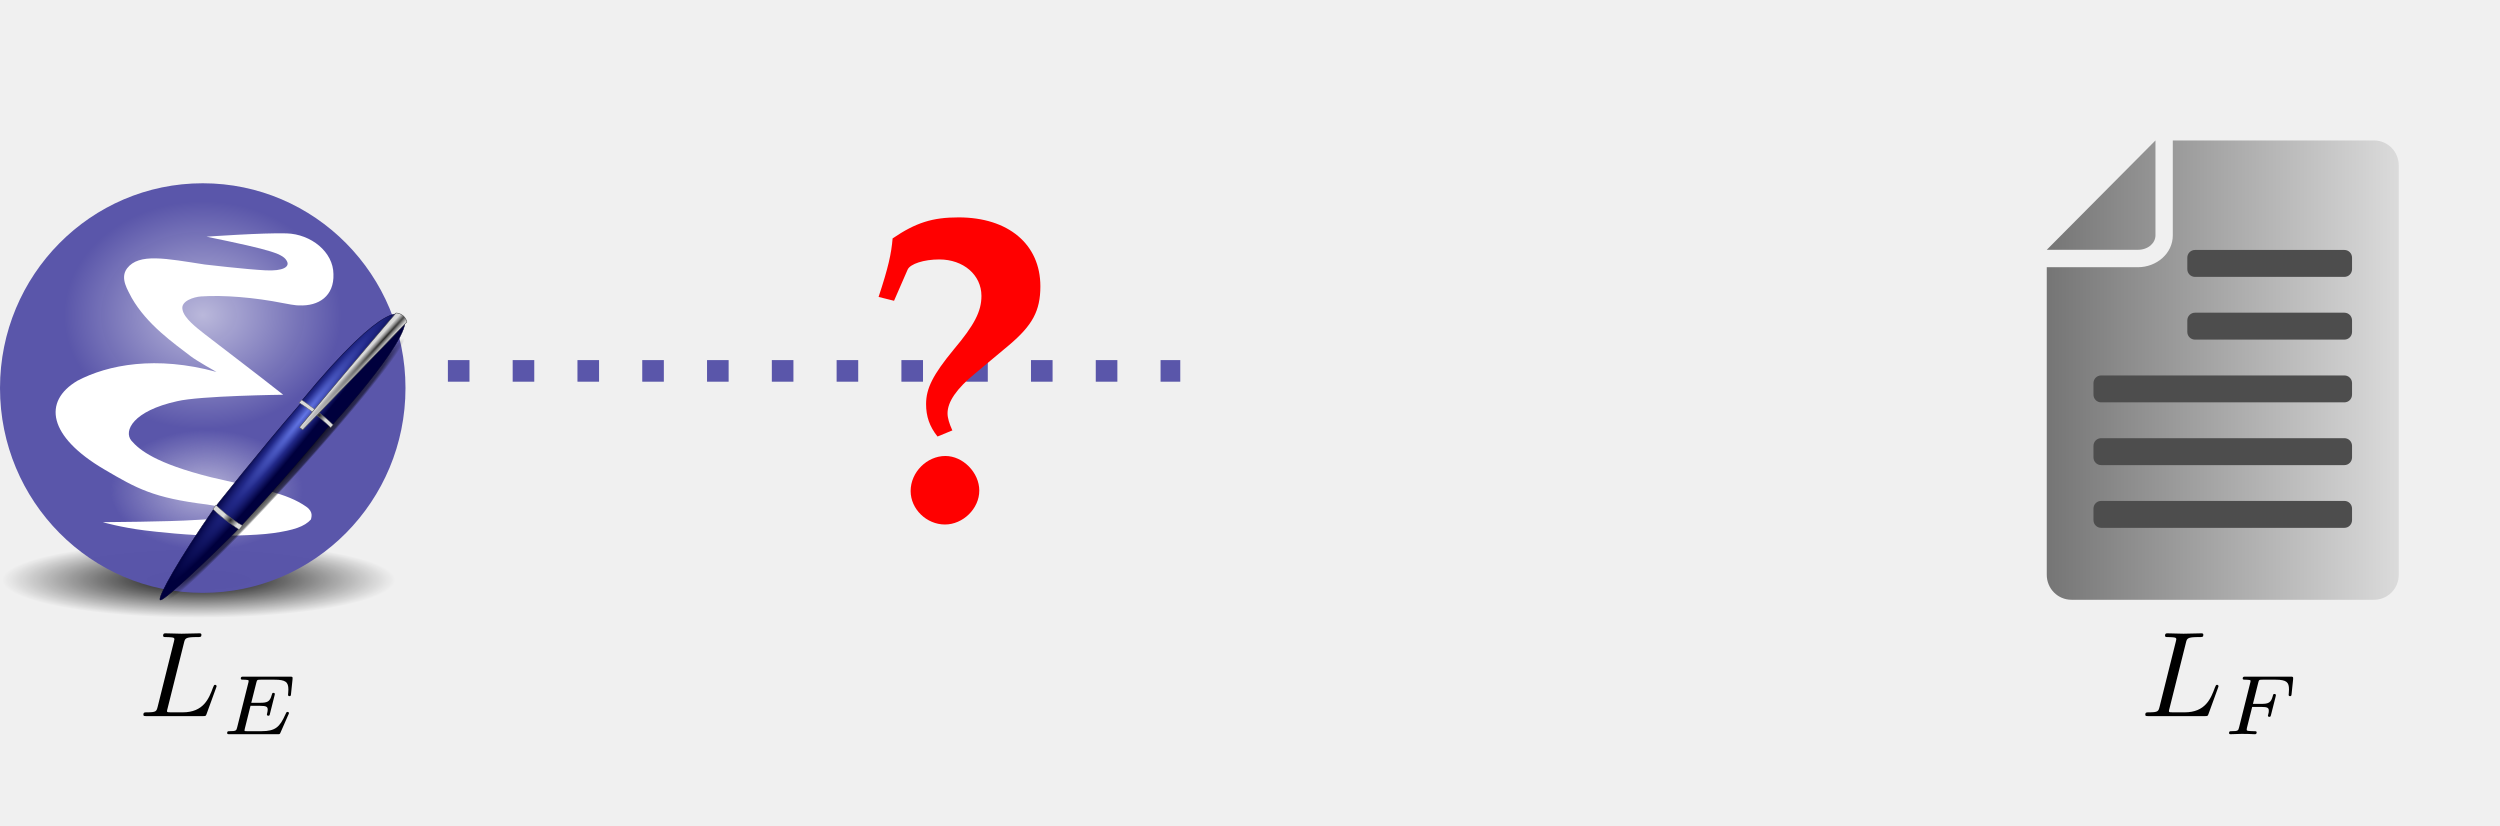
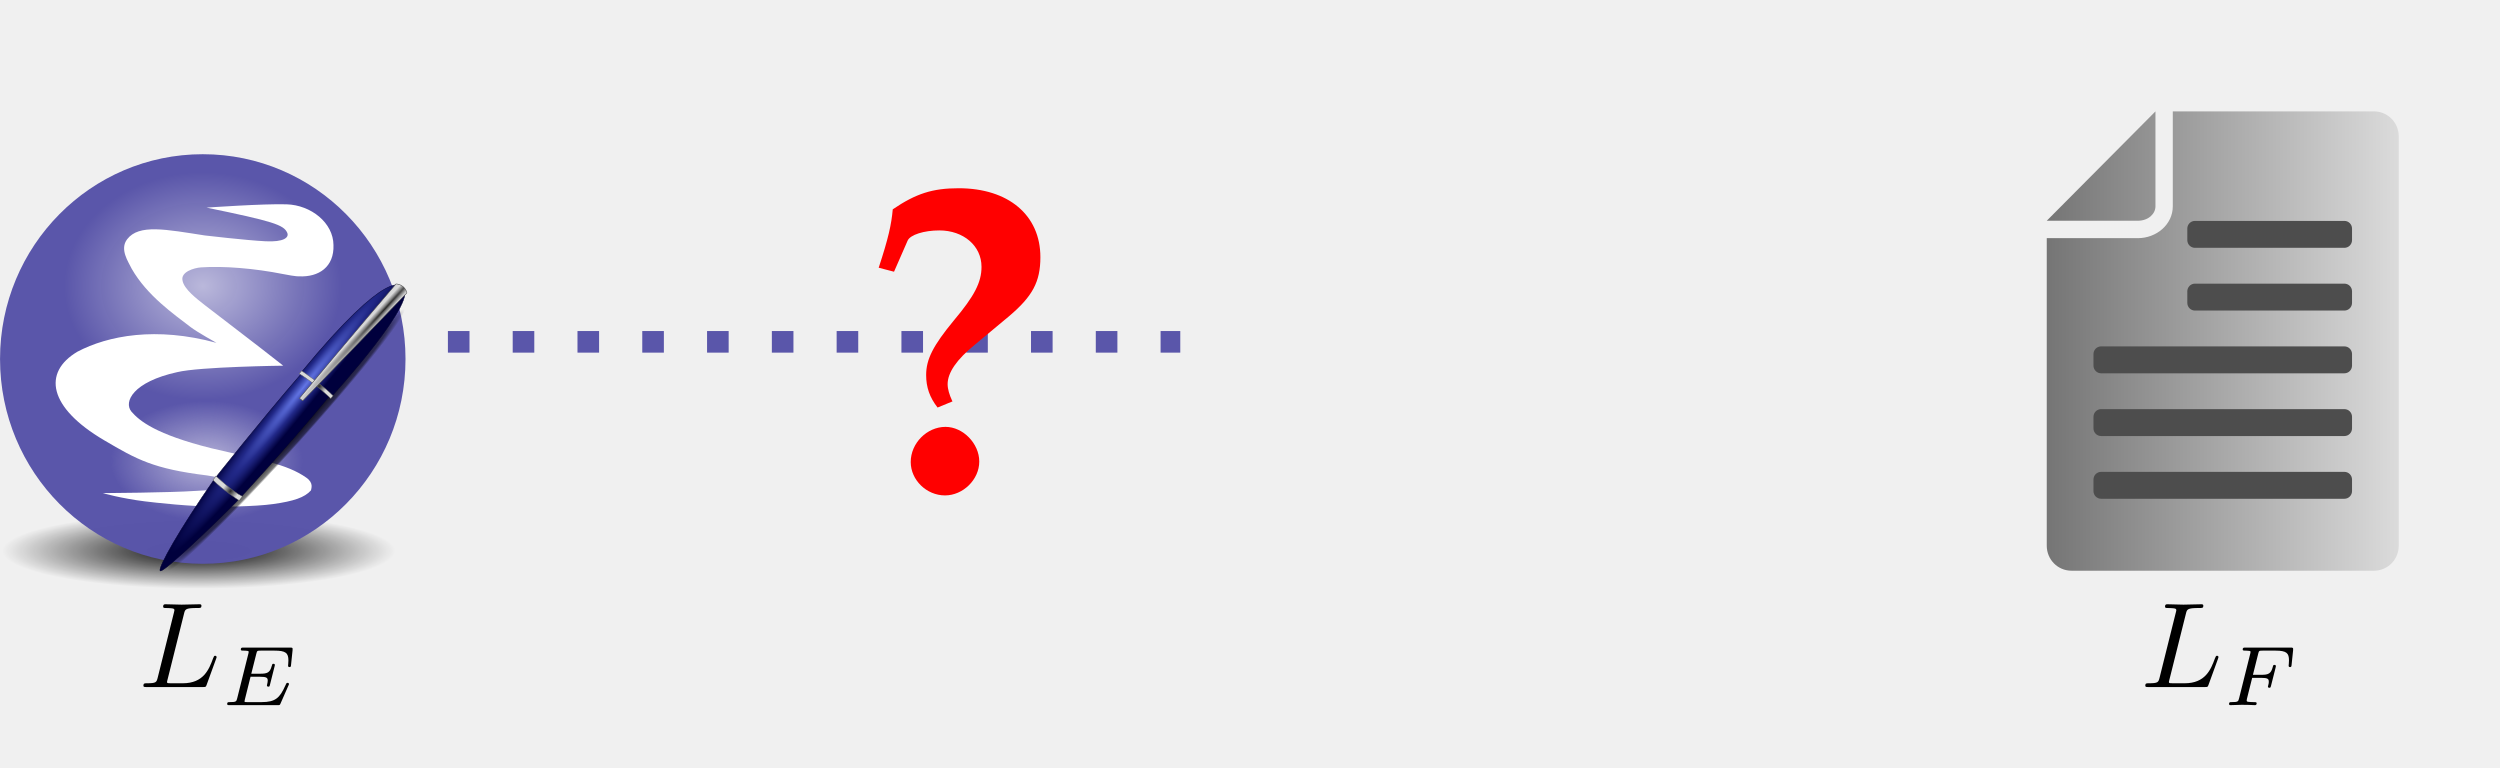
- <svg xmlns="http://www.w3.org/2000/svg" xmlns:xlink="http://www.w3.org/1999/xlink" width="273.115" height="90.21" preserveAspectRatio="xMinYMin meet" viewBox="0 0 273.021 90.198" id="svg2" version="1.1">
+ <svg xmlns="http://www.w3.org/2000/svg" xmlns:xlink="http://www.w3.org/1999/xlink" width="400.12" height="122.875" preserveAspectRatio="xMinYMin meet" viewBox="0 0 399.982 122.859" id="svg2" version="1.1">
  <defs id="defs4">
    <marker style="overflow:visible" id="Arrow2Mstart" refX="0" refY="0" orient="auto">
      <path transform="scale(0.6,0.6)" d="M 8.719,4.034 -2.207,0.016 8.719,-4.002 c -1.745,2.372 -1.735,5.617 -6e-7,8.035 z" style="font-size:12px;fill-rule:evenodd;stroke-width:0.625;stroke-linejoin:round" id="path4274" />
    </marker>
    <marker style="overflow:visible" id="Arrow1Lstart" refX="0" refY="0" orient="auto">
      <path transform="matrix(0.8,0,0,0.8,10,0)" style="fill-rule:evenodd;stroke:#000000;stroke-width:1pt;marker-start:none" d="M 0,0 5,-5 -12.5,0 5,5 0,0 z" id="path4250" />
    </marker>
    <marker style="overflow:visible" id="Arrow1Mstart" refX="0" refY="0" orient="auto">
      <path transform="matrix(0.4,0,0,0.4,4,0)" style="fill-rule:evenodd;stroke:#000000;stroke-width:1pt;marker-start:none" d="M 0,0 5,-5 -12.5,0 5,5 0,0 z" id="path4256" />
    </marker>
    <marker style="overflow:visible" id="Arrow1Mend" refX="0" refY="0" orient="auto">
      <path transform="matrix(-0.4,0,0,-0.4,-4,0)" style="fill-rule:evenodd;stroke:#000000;stroke-width:1pt;marker-start:none" d="M 0,0 5,-5 -12.5,0 5,5 0,0 z" id="path4259" />
    </marker>
    <marker style="overflow:visible" id="Arrow1Lend" refX="0" refY="0" orient="auto">
      <path transform="matrix(-0.8,0,0,-0.8,-10,0)" style="fill-rule:evenodd;stroke:#000000;stroke-width:1pt;marker-start:none" d="M 0,0 5,-5 -12.5,0 5,5 0,0 z" id="path4253" />
    </marker>
    <radialGradient cx="425.51" cy="356.623" r="143.342" fx="425.51" fy="356.623" id="radialGradient3300" xlink:href="#linearGradient3294" gradientUnits="userSpaceOnUse" gradientTransform="matrix(-0.1008165,-0.08087232,1.074531,-1.339525,13.84329,784.7929)" />
    <radialGradient cx="284.467" cy="-158.178" r="110.297" fx="284.467" fy="-158.178" id="radialGradient3290" xlink:href="#linearGradient3284" gradientUnits="userSpaceOnUse" gradientTransform="matrix(-1.249757,1.37983,-0.09628946,-0.07297448,674.3826,-70.59068)" />
    <radialGradient cx="510.585" cy="223.555" r="132.283" fx="510.585" fy="223.555" id="radialGradient3280" xlink:href="#linearGradient3274" gradientUnits="userSpaceOnUse" gradientTransform="matrix(-0.1339874,-0.1146812,0.3079048,-0.3597394,444.2359,395.0385)" />
    <radialGradient cx="354.517" cy="357.336" r="33.712" fx="354.517" fy="357.336" id="radialGradient3268" xlink:href="#linearGradient3262" gradientUnits="userSpaceOnUse" gradientTransform="matrix(0.4055116,-0.03344012,0.1034174,4.398869,177.2325,-1191.665)" />
    <radialGradient cx="418.456" cy="181.19" r="63.069" fx="418.456" fy="181.19" id="radialGradient3248" xlink:href="#linearGradient3242" gradientUnits="userSpaceOnUse" gradientTransform="matrix(-0.06556501,-0.05972176,1.687102,-1.85217,171.9077,540.5147)" />
    <radialGradient cx="283.507" cy="382.148" r="17.677" fx="283.507" fy="382.148" id="radialGradient3238" xlink:href="#linearGradient3202" gradientUnits="userSpaceOnUse" gradientTransform="matrix(0.414705,0.3300575,-0.5059004,0.6356454,448.4101,-65.39807)" />
    <radialGradient cx="289.441" cy="390.452" r="17.677" fx="289.441" fy="390.452" id="radialGradient3210" xlink:href="#linearGradient3202" gradientUnits="userSpaceOnUse" gradientTransform="matrix(0.414705,0.3300575,-0.5059004,0.6356454,346.9531,49.47959)" />
    <radialGradient cx="299.701" cy="371.764" r="76.696" fx="299.701" fy="371.764" id="radialGradient4972" xlink:href="#linearGradient4966" gradientUnits="userSpaceOnUse" gradientTransform="matrix(1,0,0,0.9121621,0,32.65495)" />
    <radialGradient cx="233.888" cy="471.262" r="170.494" fx="233.888" fy="471.262" id="radialGradient4944" xlink:href="#linearGradient4938" gradientUnits="userSpaceOnUse" gradientTransform="matrix(1,0,0,0.1854103,0,383.8849)" />
    <radialGradient cx="20.952" cy="-108.969" r="266.765" fx="20.952" fy="-108.969" id="radialGradient4892" xlink:href="#linearGradient4898" gradientUnits="userSpaceOnUse" gradientTransform="matrix(0.6817439,0,0,0.5905355,-3.852371,-28.93527)" />
    <linearGradient id="linearGradient4876">
      <stop id="stop4878" style="stop-color:#d3d2e8;stop-opacity:1" offset="0" />
      <stop id="stop4880" style="stop-color:#5955a9;stop-opacity:0.992" offset="1" />
    </linearGradient>
    <linearGradient id="linearGradient4898">
      <stop id="stop4900" style="stop-color:#bab8db;stop-opacity:1" offset="0" />
      <stop id="stop4902" style="stop-color:#5955a9;stop-opacity:0.992" offset="1" />
    </linearGradient>
    <linearGradient id="linearGradient4938">
      <stop id="stop4940" style="stop-color:#000000;stop-opacity:1" offset="0" />
      <stop id="stop4942" style="stop-color:#000000;stop-opacity:0" offset="1" />
    </linearGradient>
    <linearGradient id="linearGradient4966">
      <stop id="stop4968" style="stop-color:#b6b3d8;stop-opacity:1" offset="0" />
      <stop id="stop4970" style="stop-color:#b6b3d8;stop-opacity:0" offset="1" />
    </linearGradient>
    <linearGradient id="linearGradient3202">
      <stop id="stop3204" style="stop-color:#2b2b2b;stop-opacity:1" offset="0" />
      <stop id="stop3250" style="stop-color:#828383;stop-opacity:1" offset="0.5" />
      <stop id="stop3206" style="stop-color:#dadbdb;stop-opacity:1" offset="1" />
    </linearGradient>
    <linearGradient id="linearGradient3242">
      <stop id="stop3244" style="stop-color:#282828;stop-opacity:1" offset="0" />
      <stop id="stop3252" style="stop-color:#808080;stop-opacity:1" offset="0.393" />
      <stop id="stop3246" style="stop-color:#d9d9d9;stop-opacity:1" offset="1" />
    </linearGradient>
    <linearGradient id="linearGradient3262">
      <stop id="stop3264" style="stop-color:#000000;stop-opacity:1" offset="0" />
      <stop id="stop3266" style="stop-color:#000000;stop-opacity:0" offset="1" />
    </linearGradient>
    <linearGradient id="linearGradient3274">
      <stop id="stop3276" style="stop-color:#000000;stop-opacity:1" offset="0" />
      <stop id="stop3278" style="stop-color:#000000;stop-opacity:0" offset="1" />
    </linearGradient>
    <linearGradient id="linearGradient3284">
      <stop id="stop3286" style="stop-color:#000000;stop-opacity:1" offset="0" />
      <stop id="stop3292" style="stop-color:#000000;stop-opacity:0.498" offset="0.848" />
      <stop id="stop3288" style="stop-color:#000000;stop-opacity:0" offset="1" />
    </linearGradient>
    <linearGradient id="linearGradient3294">
      <stop id="stop3296" style="stop-color:#6376e6;stop-opacity:1" offset="0" />
      <stop id="stop3302" style="stop-color:#222989;stop-opacity:1" offset="0.501" />
      <stop id="stop3298" style="stop-color:#00003d;stop-opacity:1" offset="1" />
    </linearGradient>
    <linearGradient gradientUnits="userSpaceOnUse" y2="9.859" x2="119.237" y1="9.859" x1="26.639" gradientTransform="scale(0.8774578,1.139656)" id="grey_gradient">
      <stop id="stop3630-72-7" style="stop-color:#dbdbdb;stop-opacity:1" offset="0" />
      <stop id="stop3632-7-2" style="stop-color:#757575;stop-opacity:1" offset="1" />
    </linearGradient>
    <marker style="overflow:visible" id="Arrow1MendE" refX="0" refY="0" orient="auto">
      <path transform="matrix(-0.4,0,0,-0.4,-4,0)" style="fill:#008000;fill-rule:evenodd;stroke:#008000;stroke-width:1pt;marker-start:none" d="M 0,0 5,-5 -12.5,0 5,5 0,0 z" id="path5117" />
    </marker>
    <marker style="overflow:visible" id="Arrow1MendE2" refX="0" refY="0" orient="auto">
      <path transform="matrix(-0.4,0,0,-0.4,-4,0)" style="fill:#5955a9;fill-rule:evenodd;stroke:#5955a9;stroke-width:1pt;marker-start:none" d="M 0,0 5,-5 -12.5,0 5,5 0,0 z" id="path5331" />
    </marker>
    <marker style="overflow:visible" id="Arrow1Mstartx" refX="0" refY="0" orient="auto">
      <path transform="matrix(0.4,0,0,0.4,4,0)" style="fill:#5955a9;fill-rule:evenodd;stroke:#5955a9;stroke-width:1pt;marker-start:none" d="M 0,0 5,-5 -12.5,0 5,5 0,0 z" id="path7862" />
    </marker>
    <marker style="overflow:visible" id="Arrow1Mstartm" refX="0" refY="0" orient="auto">
      <path transform="matrix(0.4,0,0,0.4,4,0)" style="fill:#5955a9;fill-rule:evenodd;stroke:#5955a9;stroke-width:1pt;marker-start:none" d="M 0,0 5,-5 -12.5,0 5,5 0,0 z" id="path7865" />
    </marker>
  </defs>
-   <g transform="translate(-71.07711,-341.8482)" id="layer1">
-     <g transform="matrix(0.09375,0,0,0.09375,71.00046,361.7996)" id="g3205">
+   <g transform="translate(-71.07214,-309.2047)" id="layer1">
+     <g transform="matrix(0.1373441,0,0,0.1373441,70.96482,333.7841)" id="g3205">
      <path d="m 404.382,471.262 c 0.019,17.461 -76.319,31.618 -170.494,31.618 -94.175,0 -170.513,-14.157 -170.494,-31.618 -0.019,-17.461 76.319,-31.618 170.494,-31.618 94.175,0 170.513,14.157 170.494,31.618 z" transform="matrix(1.343465,0,0,1.393443,-81.88687,-193.706)" id="path4912" style="fill:url(#radialGradient4944);fill-opacity:1;stroke:#7b0000;stroke-width:0;stroke-miterlimit:4;stroke-opacity:1;stroke-dasharray:none" />
      <path d="m 277.197,7.985 c 0,157.045 -119.435,284.354 -266.765,284.354 -147.33,0 -266.765,-127.31 -266.765,-284.354 0,-157.045 119.435,-284.354 266.765,-284.354 147.33,0 266.765,127.31 266.765,284.354 z" transform="matrix(0.8855031,0,0,0.8392166,227.8022,232.6491)" id="path4864" style="fill:url(#radialGradient4892);fill-opacity:1;stroke:#7b0000;stroke-width:0;stroke-miterlimit:4;stroke-opacity:1;stroke-dasharray:none" />
      <path d="m 376.398,371.764 c 0.012,38.645 -34.33,69.979 -76.696,69.979 -42.367,0 -76.708,-31.334 -76.696,-69.979 -0.012,-38.645 34.33,-69.979 76.696,-69.979 42.367,0 76.708,31.334 76.696,69.979 l 0,0 z" transform="matrix(1.459459,0,0,1,-195.7411,-13.47368)" id="path4946" style="fill:url(#radialGradient4972);fill-opacity:1;stroke:#7b0000;stroke-width:0;stroke-miterlimit:4;stroke-opacity:1;stroke-dasharray:none" />
      <path d="m 120.527,395.602 c 0,0 21.008,6.1 48.972,9.587 11.325,1.412 54.413,6.348 87.449,6.219 0,0 40.236,0.046 62.445,-3.109 23.239,-3.301 36.405,-7.514 43.732,-15.922 0.191,-2.005 3.537,-8.539 -5.497,-14.841 -23.094,-16.111 -52.95,-20.52 -110.941,-34.292 -64.127,-16.123 -83.291,-31.561 -92.865,-42.735 -9.077,-11.198 1.704,-34.454 53.377,-45.862 26.162,-6.367 123.603,-7.536 123.603,-7.536 -27.955,-22.195 -80.438,-61.931 -91.165,-70.381 -9.409,-7.411 -24.57,-18.785 -26.2,-28.948 -2.199,-9.894 13.375,-14.657 21.62,-15.207 26.567,-1.832 62.844,1.283 95.09,7.695 16.209,3.223 19.055,2.748 19.055,2.748 23.085,1.099 41.041,-10.993 40.125,-36.46 -0.183,-25.834 -26.012,-46.549 -54.599,-47.453 -26.92,-0.852 -93.258,3.848 -93.258,3.848 77.318,15.94 89.958,20.008 93.991,29.315 2.382,5.497 -3.979,10.962 -25.284,9.894 -23.195,-1.162 -70.722,-6.779 -70.722,-6.779 -45.255,-6.962 -76.768,-13.558 -90.51,4.397 -8.977,11.73 1.283,26.017 5.313,34.445 17.955,31.33 49.004,52.825 68.707,67.974 7.413,5.7 30.048,18.322 30.048,18.322 -70.356,-19.238 -126.42,-8.428 -161.965,10.26 -40.858,24.185 -33.869,64.997 30.964,103.152 38.293,22.536 57.359,33.362 120.055,41.059 36.647,5.843 42.108,8.234 41.829,11.285 -0.392,4.295 -43.376,5.922 -55.19,6.737 -30.057,2.073 -107.789,2.591 -108.178,2.591 z" id="path4839" style="fill:#ffffff;fill-opacity:1;fill-rule:evenodd;stroke:#000000;stroke-width:0;stroke-linecap:butt;stroke-linejoin:miter;stroke-miterlimit:4;stroke-opacity:1;stroke-dasharray:none" />
      <rect width="512" height="512" x="0.171" y="0.201" id="rect4772" style="fill:none;display:none" />
      <g id="g4788" style="display:none">
        <g id="g4790" style="display:inline" />
      </g>
      <g id="g4806" style="display:none">
        <g id="g4808" style="display:inline">
          <path d="m 349.098,256.651 c -0.265,-0.254 37.637,27.605 39.421,25.012 6.362,-9.252 82.046,-93.137 84.784,-116.236 0.242,-2.003 -0.516,-4.096 -0.516,-4.096 0,0 -1.19,-0.144 -6.325,-4.314 -2.692,-2.192 -5.483,-4.581 -5.483,-4.581 -16.054,0.998 -57.885,41.559 -111.062,103.568" id="path4810" style="fill:#050505;display:none" />
        </g>
      </g>
      <g id="g4796" style="stroke:none">
        <g id="g4800" style="stroke:none" />
      </g>
      <g id="g4820">
        <path d="m 279.476,404.243 c -0.007,-0.004 -7.446,-4.112 -16.804,-11.401 l 0,0 c -8.082,-6.285 -13.538,-12.214 -13.544,-12.22 l 0,0 -0.122,-0.133 3.646,-4.669 0.157,-0.205 0.169,0.197 c 0.017,0.01 5.4,6.295 13.725,12.78 l 0,0 c 7.913,6.157 16.594,10.586 16.612,10.595 l 0,0 0.229,0.117 -3.911,5.026 -0.157,-0.087 0,0 z m -16.542,-11.737 c 8.545,6.656 15.469,10.644 16.589,11.275 l 0,0 3.372,-4.334 c -1.423,-0.743 -9.253,-4.919 -16.453,-10.521 l 0,0 c -7.504,-5.845 -12.637,-11.533 -13.614,-12.645 l 0,0 -3.264,4.184 c 0.849,0.905 6.01,6.32 13.37,12.041 l 0,0 z" id="path4824" style="fill:#4d4d4d" />
      </g>
      <g id="g4774" />
      <rect width="378.895" height="389.888" x="129.889" y="112.053" id="rect3282" style="fill:url(#radialGradient3290);fill-opacity:1;stroke:#4a4a4a;stroke-width:0;stroke-miterlimit:4;stroke-opacity:1;stroke-dasharray:none" />
      <path d="m 279.419,402.429 c 0,0 53.227,-57.104 105.326,-119.984 l 2.276,0.703 c 0,0 108.049,-118.413 81.619,-128 0,0 -13.215,-26.17 -116.858,99.757 l -0.199,1.89 c -47.82,55.149 -100.953,122.39 -100.953,122.39 -41.041,58.996 -65.409,102.602 -63.393,106.816 2.74,5.728 92.342,-82.998 92.183,-83.572 z" id="path3254" style="fill:url(#radialGradient3300);fill-opacity:1;fill-rule:evenodd;stroke:#000030;stroke-width:0.5;stroke-linecap:butt;stroke-linejoin:miter;stroke-miterlimit:4;stroke-opacity:1;stroke-dasharray:none" />
      <path d="m 248.889,380.284 c 11.634,11.909 30.597,24.002 30.597,24.002 l 3.756,-4.764 c -12.868,-6.725 -30.781,-23.818 -30.781,-23.818 l -3.573,4.58 z" id="path2430" style="fill:url(#radialGradient3210);fill-opacity:1;fill-rule:evenodd;stroke:#606060;stroke-width:0.5;stroke-linecap:butt;stroke-linejoin:miter;stroke-miterlimit:4;stroke-opacity:1;stroke-dasharray:none" />
      <path d="m 349.522,256.429 c 20.52,13.1 36.644,28.948 36.644,28.948 l 2.748,-3.206 C 377.969,270.59 352.228,253.071 352.228,253.071 l -2.706,3.358 z" id="path3236" style="fill:url(#radialGradient3238);fill-opacity:1;fill-rule:evenodd;stroke:#606060;stroke-width:0.5;stroke-linecap:butt;stroke-linejoin:miter;stroke-miterlimit:4;stroke-opacity:1;stroke-dasharray:none" />
      <path d="m 462.247,151.811 c 10.81,0.916 12.642,10.443 12.642,10.443 -49.286,51.301 -121.474,125.871 -121.474,125.871 l -3.664,-3.115 C 413.327,208.792 462.247,151.811 462.247,151.811" id="path3240" style="fill:url(#radialGradient3248);fill-opacity:1;fill-rule:evenodd;stroke:#4a4a4a;stroke-width:0.6;stroke-linecap:butt;stroke-linejoin:miter;stroke-miterlimit:4;stroke-opacity:1;stroke-dasharray:none" />
    </g>
-     <g transform="matrix(-0.4732143,0,0,0.4754464,344.1579,351.847)" id="g3298">
+     <g transform="matrix(-0.6932605,0,0,0.6965306,471.1413,319.2034)" id="g3298">
      <rect width="128" height="128" rx="0" ry="0" x="0" y="0" id="rect3872" style="opacity:0;color:#000000;fill:url(#linearGradient2855-7);fill-opacity:1;fill-rule:nonzero;stroke:none;stroke-width:0.964;marker:none;visibility:visible;display:inline;overflow:visible;enable-background:accumulate" />
      <path d="m 29.094,11.236 c -3.184,0 -5.719,2.566 -5.719,5.75 l 0,94.029 c 0,3.184 2.535,5.75 5.719,5.75 l 69.812,0 c 3.184,0 5.719,-2.566 5.719,-5.75 l 0,-70.654 -21.031,0 c -4.306,0 -8.062,-3.141 -8.062,-7.312 l 0,-21.812 z m 50.438,0 0,21.812 c 0,1.714 1.632,3.312 4.062,3.312 l 21.031,0 z" id="rect3034" style="color:#000000;fill:url(#grey_gradient);fill-opacity:1;fill-rule:nonzero;stroke:none;stroke-width:0.964;marker:none;visibility:visible;display:inline;overflow:visible;enable-background:accumulate" />
      <rect width="38.026" height="6.185" rx="1.767" ry="1.767" x="34.157" y="36.397" id="rect2987" style="color:#000000;fill:#4d4d4d;fill-opacity:1;fill-rule:nonzero;stroke:none;stroke-width:0.964;marker:none;visibility:visible;display:inline;overflow:visible;enable-background:accumulate" />
      <rect width="59.686" height="6.185" rx="1.767" ry="1.767" x="34.157" y="65.226" id="rect2999" style="color:#000000;fill:#4d4d4d;fill-opacity:1;fill-rule:nonzero;stroke:none;stroke-width:0.964;marker:none;visibility:visible;display:inline;overflow:visible;enable-background:accumulate" />
      <rect width="38.026" height="6.185" rx="1.767" ry="1.767" x="34.157" y="50.811" id="rect3001" style="color:#000000;fill:#4d4d4d;fill-opacity:1;fill-rule:nonzero;stroke:none;stroke-width:0.964;marker:none;visibility:visible;display:inline;overflow:visible;enable-background:accumulate" />
      <rect width="59.686" height="6.185" rx="1.767" ry="1.767" x="34.157" y="79.64" id="rect3003" style="color:#000000;fill:#4d4d4d;fill-opacity:1;fill-rule:nonzero;stroke:none;stroke-width:0.964;marker:none;visibility:visible;display:inline;overflow:visible;enable-background:accumulate" />
      <rect width="59.686" height="6.185" rx="1.767" ry="1.767" x="34.157" y="94.054" id="rect3005" style="color:#000000;fill:#4d4d4d;fill-opacity:1;fill-rule:nonzero;stroke:none;stroke-width:0.964;marker:none;visibility:visible;display:inline;overflow:visible;enable-background:accumulate" />
    </g>
-     <path id="path4691" d="m 120,382.362 80,0" style="fill:#5955a9;fill-opacity:0.992;stroke:#5955a9;stroke-width:2.359;stroke-linecap:butt;stroke-linejoin:miter;stroke-miterlimit:4;stroke-opacity:0.992;stroke-dasharray:2.359, 4.718;stroke-dashoffset:0;marker-start:none;marker-mid:none;marker-end:none" />
-     <g transform="matrix(0.25,0,0,0.25,11.6737,330.6994)" id="g3215">
+     <path id="path4691" d="m 142.749,363.908 117.2,0" style="fill:#5955a9;fill-opacity:0.992;stroke:#5955a9;stroke-width:3.456;stroke-linecap:butt;stroke-linejoin:miter;stroke-miterlimit:4;stroke-opacity:0.992;stroke-dasharray:3.456, 6.912;stroke-dashoffset:0;marker-start:none;marker-mid:none;marker-end:none" />
+     <g transform="matrix(0.3662508,0,0,0.3662508,-15.94908,288.2222)" id="g3215">
      <g style="font-style:normal;font-variant:normal;font-weight:normal;font-stretch:normal;letter-spacing:normal;word-spacing:normal;text-anchor:start;fill:none;stroke:#000000;stroke-linecap:butt;stroke-linejoin:miter;stroke-miterlimit:10.433;stroke-opacity:1;stroke-dasharray:none;stroke-dashoffset:0" id="content" transform="matrix(1.062992,0,0,-1.062992,-186.0236,789.2717)" xml:space="preserve" stroke-miterlimit="10.433" font-style="normal" font-variant="normal" font-weight="normal" font-stretch="normal" font-size-adjust="none" letter-spacing="normal" word-spacing="normal">
        <path style="fill:#000000;stroke-width:0" d="m 474.16,436.34 0.04,0.16 0.04,0.16 0.04,0.15 0.04,0.15 0.04,0.13 0.05,0.13 0.05,0.13 0.05,0.11 0.06,0.12 0.06,0.1 0.08,0.1 0.08,0.09 0.09,0.09 0.1,0.08 0.11,0.08 0.12,0.07 0.13,0.06 0.15,0.06 0.16,0.06 0.18,0.05 0.09,0.02 0.1,0.02 0.1,0.02 0.11,0.02 0.11,0.02 0.11,0.02 0.12,0.02 0.13,0.01 0.13,0.01 0.14,0.02 0.14,0.01 0.14,0.01 0.15,0.01 0.16,0.01 0.16,0.01 0.17,0.01 0.17,0 0.18,0.01 0.18,0 0.19,0.01 0.2,0 0.2,0 0.21,0 0.22,0 c 1.49,0 1.89,0 1.89,0.96 0,0.59 -0.54,0.59 -0.79,0.59 -1.66,0 -5.74,-0.16 -7.38,-0.16 -1.5,0 -5.14,0.16 -6.62,0.16 -0.36,0 -0.96,0 -0.96,-1 0,-0.55 0.46,-0.55 1.39,-0.55 0.11,0 1.05,0 1.91,-0.09 0.89,-0.11 1.34,-0.16 1.34,-0.8 0,-0.2 -0.06,-0.36 -0.2,-0.95 l -6.67,-26.75 c -0.5,-1.95 -0.61,-2.34 -4.55,-2.34 -0.84,0 -1.34,0 -1.34,-1 0,-0.55 0.45,-0.55 1.34,-0.55 h 23.08 c 1.19,0 1.23,0 1.55,0.84 l 3.92,10.77 c 0.2,0.55 0.2,0.64 0.2,0.7 0,0.19 -0.14,0.55 -0.59,0.55 -0.46,0 -0.5,-0.25 -0.85,-1.05 -1.7,-4.59 -3.89,-10.26 -12.51,-10.26 h -4.67 c -0.71,0 -0.8,0 -1.1,0.04 -0.5,0.05 -0.65,0.1 -0.65,0.5 0,0.14 0,0.25 0.25,1.14 z" id="path3218" />
        <path style="fill:#000000;stroke-width:0" d="m 517.07,406.81 0.01,0.02 0.01,0.02 0.01,0.02 0.01,0.02 0.01,0.02 0.01,0.02 0.01,0.02 0.01,0.01 0,0.02 0.01,0.02 0.02,0.03 0.01,0.03 0.01,0.03 0.01,0.03 0.01,0.03 0.01,0.02 0.01,0.03 0.01,0.02 0,0.02 0.01,0.02 0.01,0.02 0,0.02 0,0.01 0.01,0.02 0,0.01 0,0.01 0.01,0.02 0,0.01 0,0.01 0,0.01 0,0 0,0.01 0,0.01 0,0 0,0.01 0,0 0,0 c 0,0.22 -0.14,0.5 -0.59,0.5 -0.08,0 -0.25,0 -0.39,-0.14 -0.06,-0.08 -0.11,-0.11 -0.52,-1.01 -2.26,-5.02 -4.04,-6.77 -9.73,-6.77 h -5.92 c -1.08,0 -1.11,0.05 -1.11,0.36 0,0.03 0,0.2 0.14,0.72 l 2.33,9.34 h 3.9 c 2.75,0 3.17,-0.45 3.17,-1.61 0,-0.37 -0.11,-0.96 -0.25,-1.56 -0.09,-0.31 -0.09,-0.34 -0.09,-0.42 0,-0.06 0.03,-0.48 0.59,-0.48 0.49,0 0.52,0.17 0.66,0.76 l 1.92,7.64 c 0.1,0.41 0.1,0.49 0.1,0.52 0,0.34 -0.27,0.48 -0.6,0.48 -0.45,0 -0.48,-0.17 -0.69,-0.9 -0.73,-2.72 -1.78,-3.18 -4.73,-3.18 h -3.67 l 2.09,8.3 c 0.28,1.08 0.31,1.19 1.78,1.19 h 5.68 c 4.57,0 5.71,-0.94 5.71,-4.05 0,-0.91 -0.14,-1.95 -0.14,-2.12 0,-0.29 0.11,-0.6 0.6,-0.6 0.53,0 0.56,0.31 0.62,0.91 l 0.63,6.06 c 0.11,1.05 -0.13,1.05 -1,1.05 h -19.17 c -0.69,0 -1.11,0 -1.11,-0.77 0,-0.48 0.37,-0.48 1.15,-0.48 0.55,0 0.69,0 1.31,-0.08 0.71,-0.06 0.77,-0.13 0.77,-0.48 0,-0.24 -0.09,-0.6 -0.14,-0.77 l -4.56,-18.22 c -0.35,-1.36 -0.38,-1.61 -3.1,-1.61 -0.62,0 -1.04,0 -1.04,-0.76 0,-0.49 0.42,-0.49 1.04,-0.49 h 19.69 c 0.86,0 0.91,0 1.19,0.63 z" id="path3220" />
      </g>
    </g>
-     <flowRoot style="font-size:12px;font-style:normal;font-variant:normal;font-weight:500;font-stretch:normal;text-align:center;line-height:125%;letter-spacing:0px;word-spacing:0px;text-anchor:middle;fill:#000000;fill-opacity:1;stroke:none;font-family:URW Palladio L;-inkscape-font-specification:URW Palladio L Medium" id="flowRoot3342" xml:space="preserve">
+     <flowRoot style="font-size:12px;font-style:normal;font-variant:normal;font-weight:500;font-stretch:normal;text-align:center;line-height:125%;letter-spacing:0px;word-spacing:0px;text-anchor:middle;fill:#000000;fill-opacity:1;stroke:none;font-family:URW Palladio L;-inkscape-font-specification:URW Palladio L Medium" id="flowRoot3342" xml:space="preserve" transform="matrix(1.465003,0,0,1.465003,-33.05109,-196.2535)">
      <flowRegion id="flowRegion3344">
        <rect y="132.447" x="6.718" height="24.749" width="56.922" id="rect3346" />
      </flowRegion>
      <flowPara id="flowPara3348" />
    </flowRoot>
-     <g id="g3474" transform="matrix(0.25,0,0,0.25,230.3458,330.6994)">
+     <g id="g3474" transform="matrix(0.3662508,0,0,0.3662508,304.4063,288.2222)">
      <g word-spacing="normal" letter-spacing="normal" font-size-adjust="none" font-stretch="normal" font-weight="normal" font-variant="normal" font-style="normal" stroke-miterlimit="10.433" xml:space="preserve" transform="matrix(1.062992,0,0,-1.062992,-186.0236,789.2717)" id="g3476" style="font-style:normal;font-variant:normal;font-weight:normal;font-stretch:normal;letter-spacing:normal;word-spacing:normal;text-anchor:start;fill:none;stroke:#000000;stroke-linecap:butt;stroke-linejoin:miter;stroke-miterlimit:10.433;stroke-opacity:1;stroke-dasharray:none;stroke-dashoffset:0">
        <path id="path3478" d="m 474.16,436.34 0.04,0.16 0.04,0.16 0.04,0.15 0.04,0.15 0.04,0.13 0.05,0.13 0.05,0.13 0.05,0.11 0.06,0.12 0.06,0.1 0.08,0.1 0.08,0.09 0.09,0.09 0.1,0.08 0.11,0.08 0.12,0.07 0.13,0.06 0.15,0.06 0.16,0.06 0.18,0.05 0.09,0.02 0.1,0.02 0.1,0.02 0.11,0.02 0.11,0.02 0.11,0.02 0.12,0.02 0.13,0.01 0.13,0.01 0.14,0.02 0.14,0.01 0.14,0.01 0.15,0.01 0.16,0.01 0.16,0.01 0.17,0.01 0.17,0 0.18,0.01 0.18,0 0.19,0.01 0.2,0 0.2,0 0.21,0 0.22,0 c 1.49,0 1.89,0 1.89,0.96 0,0.59 -0.54,0.59 -0.79,0.59 -1.66,0 -5.74,-0.16 -7.38,-0.16 -1.5,0 -5.14,0.16 -6.62,0.16 -0.36,0 -0.96,0 -0.96,-1 0,-0.55 0.46,-0.55 1.39,-0.55 0.11,0 1.05,0 1.91,-0.09 0.89,-0.11 1.34,-0.16 1.34,-0.8 0,-0.2 -0.06,-0.36 -0.2,-0.95 l -6.67,-26.75 c -0.5,-1.95 -0.61,-2.34 -4.55,-2.34 -0.84,0 -1.34,0 -1.34,-1 0,-0.55 0.45,-0.55 1.34,-0.55 h 23.08 c 1.19,0 1.23,0 1.55,0.84 l 3.92,10.77 c 0.2,0.55 0.2,0.64 0.2,0.7 0,0.19 -0.14,0.55 -0.59,0.55 -0.46,0 -0.5,-0.25 -0.85,-1.05 -1.7,-4.59 -3.89,-10.26 -12.51,-10.26 h -4.67 c -0.71,0 -0.8,0 -1.1,0.04 -0.5,0.05 -0.65,0.1 -0.65,0.5 0,0.14 0,0.25 0.25,1.14 z" style="fill:#000000;stroke-width:0" />
        <path id="path3480" d="m 501.4,409.98 h 3.72 c 2.66,0 3.11,-0.42 3.11,-1.56 0,-0.53 0,-0.6 -0.25,-1.58 -0.06,-0.2 -0.11,-0.31 -0.11,-0.41 0,-0.36 0.25,-0.53 0.59,-0.53 0.46,0 0.5,0.17 0.68,0.8 l 1.87,7.39 c 0.03,0.11 0.14,0.62 0.14,0.7 0,0.35 -0.25,0.52 -0.59,0.52 -0.49,0 -0.52,-0.2 -0.69,-0.83 -0.7,-2.72 -1.72,-3.25 -4.67,-3.25 h -3.49 l 2.19,8.75 c 0.28,1.08 0.31,1.19 1.78,1.19 h 5.33 c 4.64,0 5.52,-1.11 5.52,-4.02 0,-1.14 -0.14,-1.87 -0.14,-2.15 0,-0.29 0.09,-0.6 0.59,-0.6 0.52,0 0.55,0.31 0.62,0.91 l 0.63,6.06 c 0.09,1.05 -0.14,1.05 -1.01,1.05 h -18.61 c -0.66,0 -1.11,0 -1.11,-0.77 0,-0.48 0.42,-0.48 1.11,-0.48 0.04,0 0.7,0 1.32,-0.08 0.74,-0.06 0.8,-0.13 0.8,-0.48 0,-0.24 -0.09,-0.6 -0.14,-0.77 l -4.56,-18.22 c -0.35,-1.36 -0.38,-1.61 -3.1,-1.61 -0.59,0 -1.04,0 -1.04,-0.73 0,-0.35 0.23,-0.52 0.56,-0.52 1,0 3.58,0.14 4.59,0.14 l 2.69,-0.03 c 0.91,0 1.88,-0.11 2.75,-0.11 0.23,0 0.77,0 0.77,0.77 0,0.48 -0.43,0.48 -1.22,0.48 -0.08,0 -0.94,0 -1.82,0.08 -0.73,0.06 -1.07,0.09 -1.07,0.59 0,0.14 0,0.24 0.09,0.63 z" style="fill:#000000;stroke-width:0" />
      </g>
    </g>
-     <text xml:space="preserve" style="font-size:48px;font-style:normal;font-variant:normal;font-weight:bold;font-stretch:normal;text-align:center;line-height:125%;letter-spacing:0px;word-spacing:0px;text-anchor:middle;fill:#ff0000;fill-opacity:1;stroke:none;font-family:URW Palladio L;-inkscape-font-specification:URW Palladio L Bold" x="205.642" y="398.562" id="text4434">
-       <tspan id="tspan4436" x="205.642" y="398.562">?</tspan>
+     <text xml:space="preserve" style="font-size:70.32px;font-style:normal;font-variant:normal;font-weight:bold;font-stretch:normal;text-align:center;line-height:125%;letter-spacing:0px;word-spacing:0px;text-anchor:middle;fill:#ff0000;fill-opacity:1;stroke:none;font-family:URW Palladio L;-inkscape-font-specification:URW Palladio L Bold" x="268.216" y="387.641" id="text4434">
+       <tspan id="tspan4436" x="268.216" y="387.641">?</tspan>
    </text>
  </g>
</svg>
